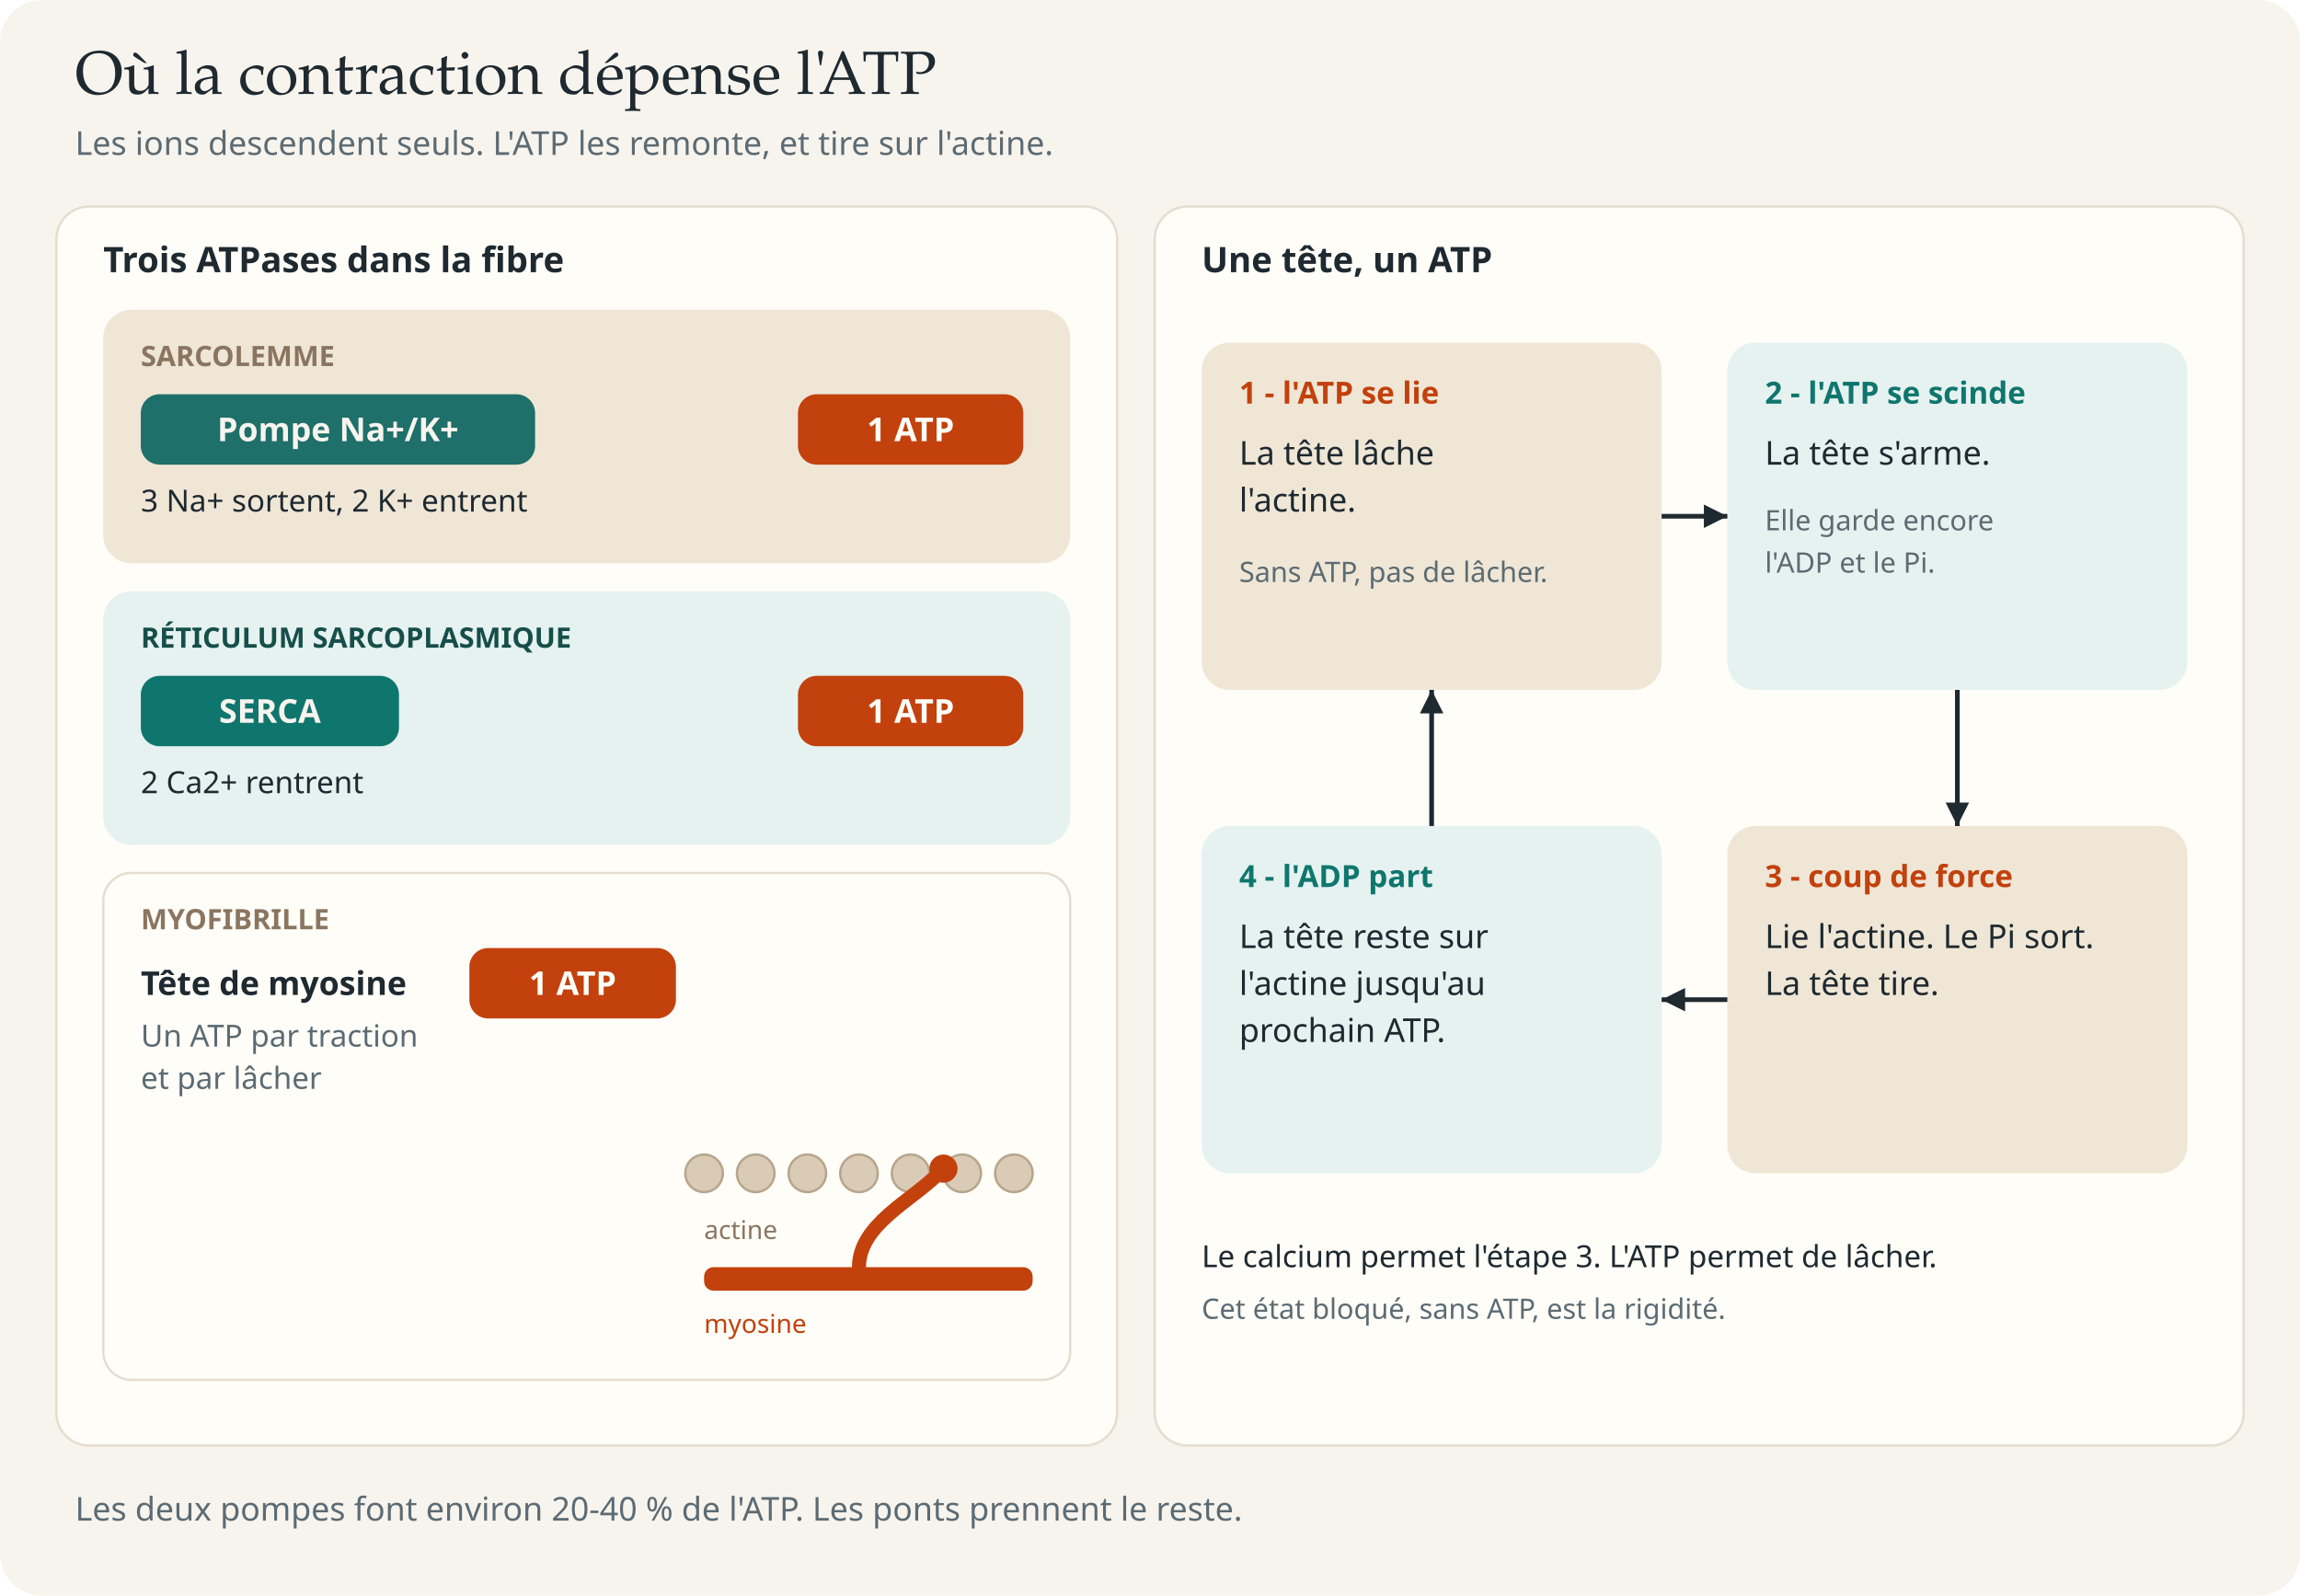
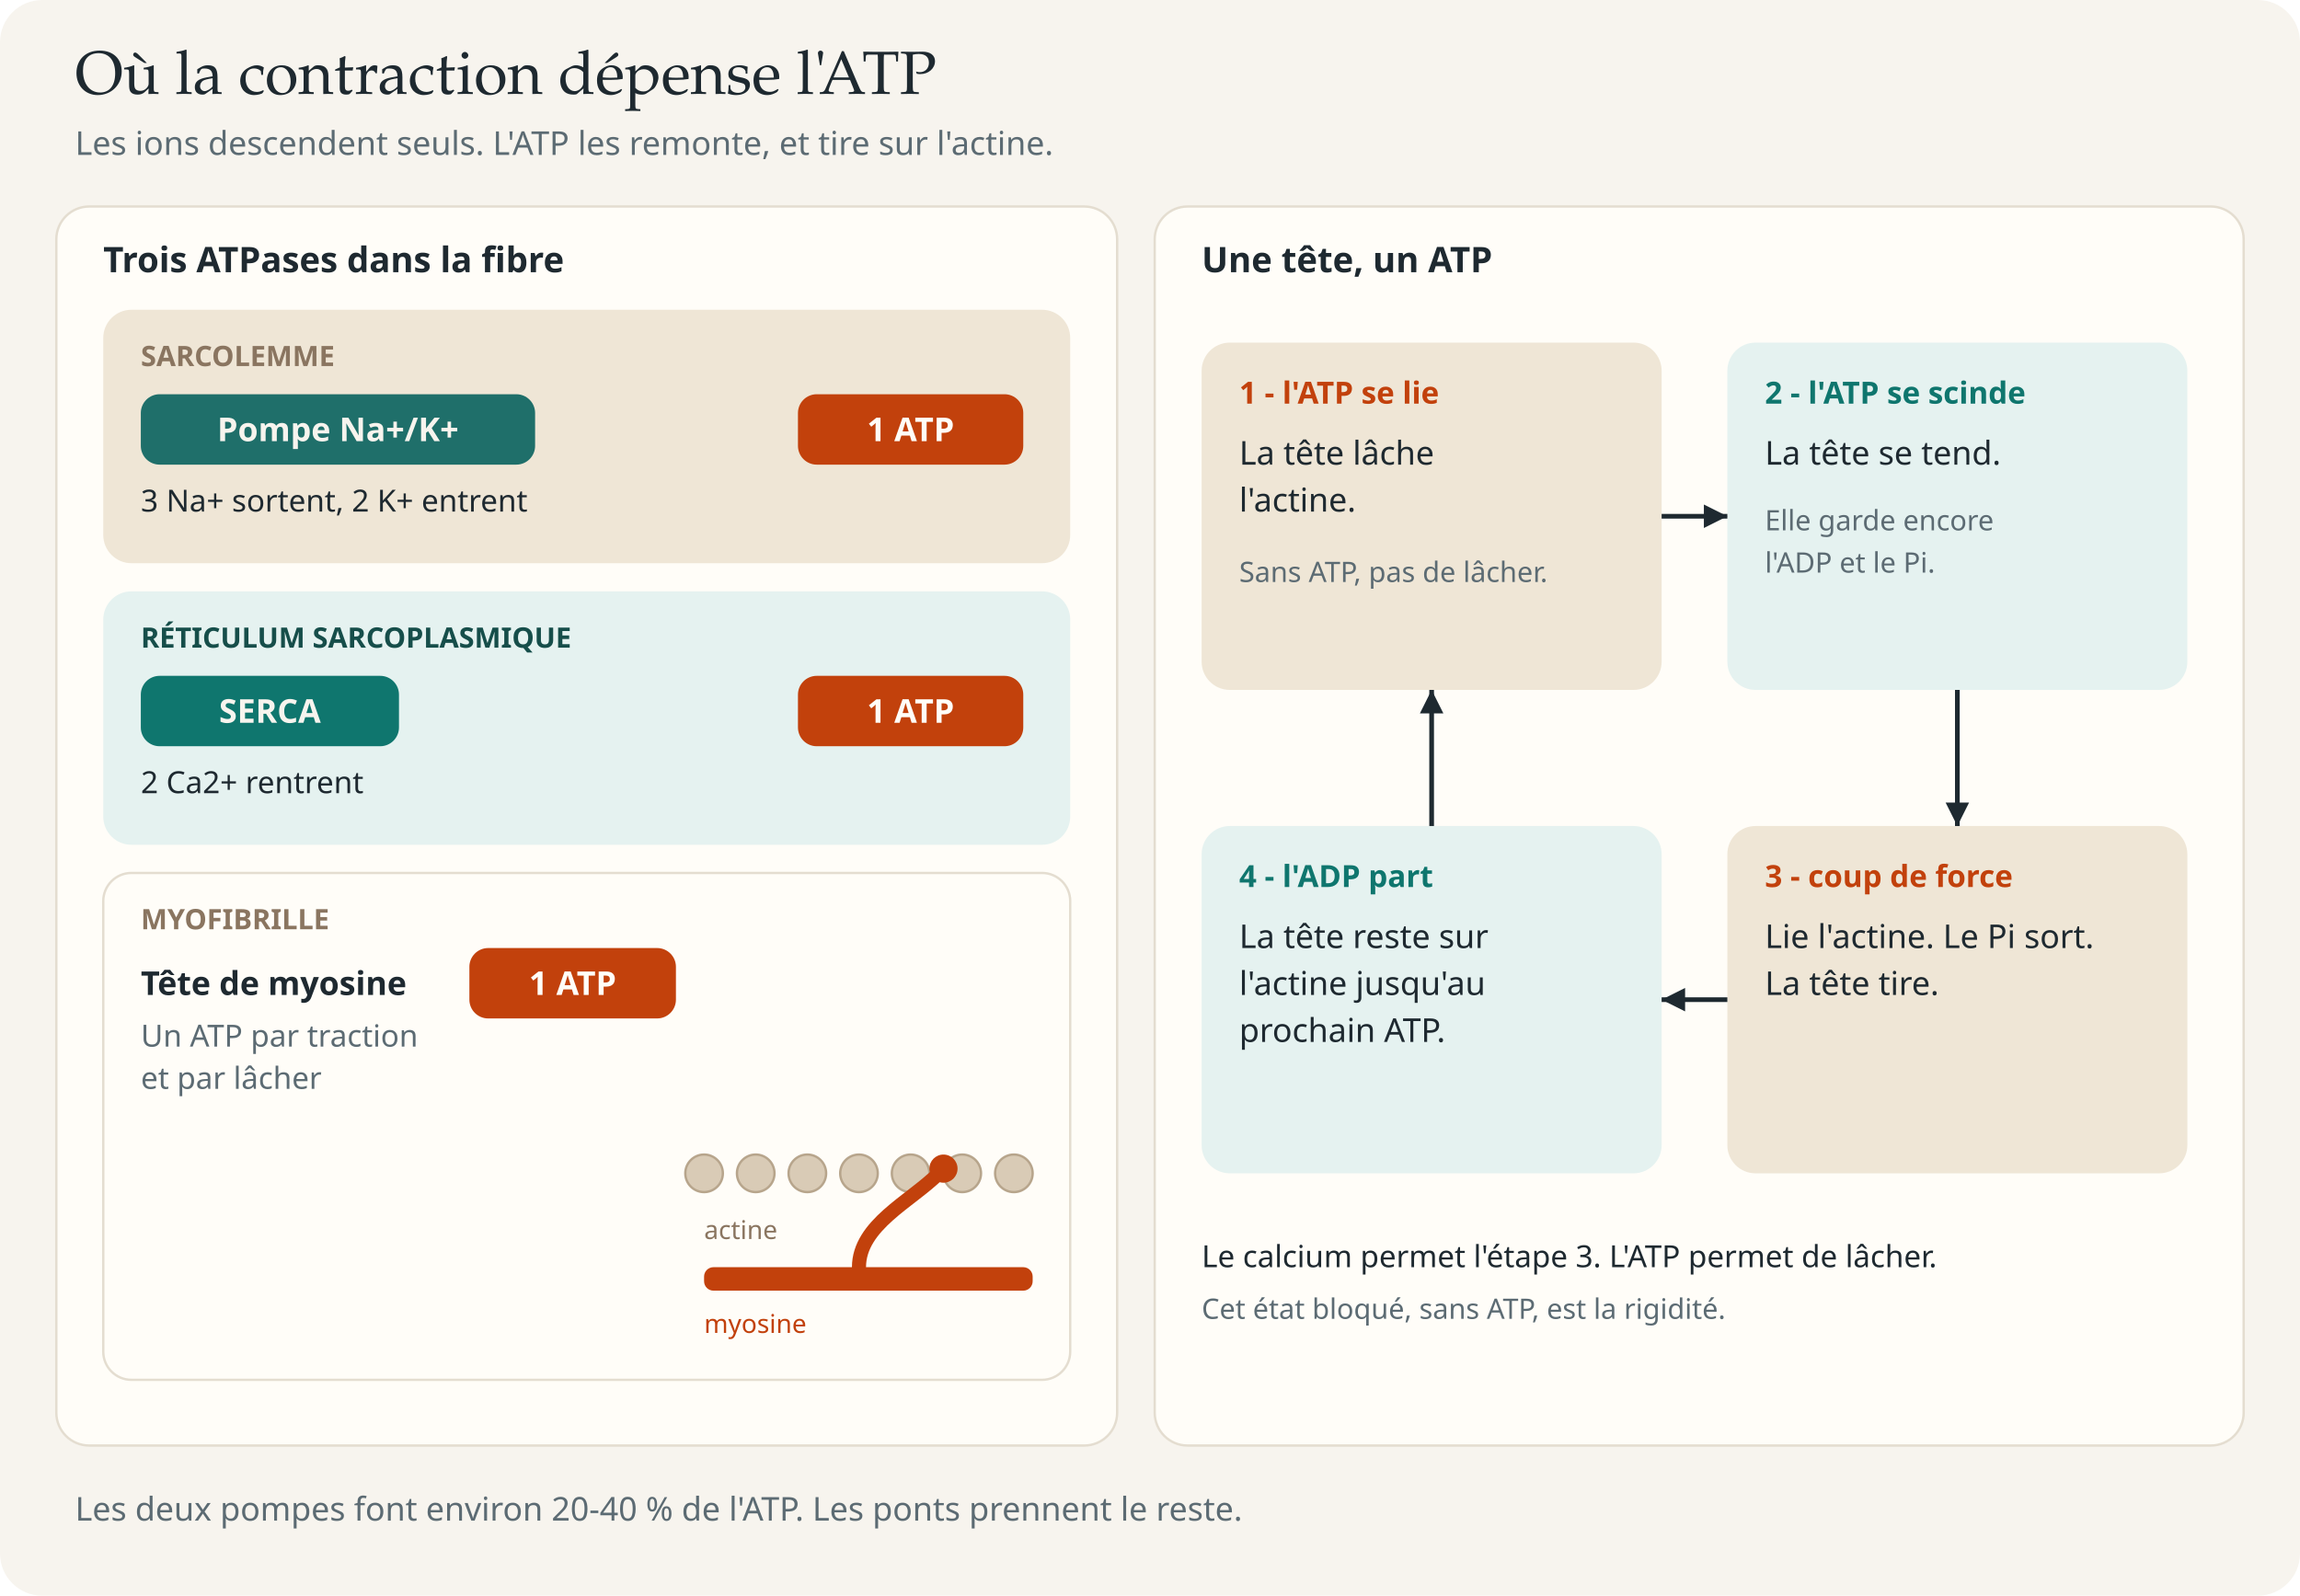
<svg xmlns="http://www.w3.org/2000/svg" viewBox="0 0 980 680" role="img" aria-labelledby="title desc">
  <rect width="980" height="680" rx="18" fill="#f7f4ee" />
  <text x="32" y="40" fill="#1e2930" font-family="Palatino, Georgia, serif" font-size="26">Où la contraction dépense l'ATP</text>
  <text x="32" y="66" fill="#5c6b73" font-family="ui-sans-serif, system-ui, sans-serif" font-size="14">Les ions descendent seuls. L'ATP les remonte, et tire sur l'actine.</text>
  <rect x="24" y="88" width="452" height="528" rx="14" fill="#fffdf8" stroke="#e4ddd0" />
  <text x="44" y="116" fill="#1e2930" font-family="ui-sans-serif, system-ui, sans-serif" font-size="15" font-weight="700">Trois ATPases dans la fibre</text>
  <rect x="44" y="132" width="412" height="108" rx="12" fill="#efe6d6" />
  <text x="60" y="156" fill="#8a7560" font-family="ui-sans-serif, system-ui, sans-serif" font-size="12" font-weight="700">SARCOLEMME</text>
  <rect x="60" y="168" width="168" height="30" rx="8" fill="#1f6f6a" />
  <text x="144" y="188" text-anchor="middle" fill="#f7f4ee" font-family="ui-sans-serif, system-ui, sans-serif" font-size="14" font-weight="700">Pompe Na+/K+</text>
  <text x="60" y="218" fill="#1e2930" font-family="ui-sans-serif, system-ui, sans-serif" font-size="13">3 Na+ sortent, 2 K+ entrent</text>
  <rect x="340" y="168" width="96" height="30" rx="8" fill="#c2410c" />
  <text x="388" y="188" text-anchor="middle" fill="#fffdf8" font-family="ui-sans-serif, system-ui, sans-serif" font-size="14" font-weight="700">1 ATP</text>
  <rect x="44" y="252" width="412" height="108" rx="12" fill="#e5f2f0" />
  <text x="60" y="276" fill="#164e4a" font-family="ui-sans-serif, system-ui, sans-serif" font-size="12" font-weight="700">RÉTICULUM SARCOPLASMIQUE</text>
  <rect x="60" y="288" width="110" height="30" rx="8" fill="#0f766e" />
  <text x="115" y="308" text-anchor="middle" fill="#f7f4ee" font-family="ui-sans-serif, system-ui, sans-serif" font-size="14" font-weight="700">SERCA</text>
  <text x="60" y="338" fill="#1e2930" font-family="ui-sans-serif, system-ui, sans-serif" font-size="13">2 Ca2+ rentrent</text>
  <rect x="340" y="288" width="96" height="30" rx="8" fill="#c2410c" />
  <text x="388" y="308" text-anchor="middle" fill="#fffdf8" font-family="ui-sans-serif, system-ui, sans-serif" font-size="14" font-weight="700">1 ATP</text>
  <rect x="44" y="372" width="412" height="216" rx="12" fill="#fffdf8" stroke="#e4ddd0" />
  <text x="60" y="396" fill="#8a7560" font-family="ui-sans-serif, system-ui, sans-serif" font-size="12" font-weight="700">MYOFIBRILLE</text>
  <text x="60" y="424" fill="#1e2930" font-family="ui-sans-serif, system-ui, sans-serif" font-size="14" font-weight="700">Tête de myosine</text>
  <text x="60" y="446" fill="#5c6b73" font-family="ui-sans-serif, system-ui, sans-serif" font-size="13">Un ATP par traction</text>
  <text x="60" y="464" fill="#5c6b73" font-family="ui-sans-serif, system-ui, sans-serif" font-size="13">et par lâcher</text>
  <rect x="200" y="404" width="88" height="30" rx="8" fill="#c2410c" />
  <text x="244" y="424" text-anchor="middle" fill="#fffdf8" font-family="ui-sans-serif, system-ui, sans-serif" font-size="14" font-weight="700">1 ATP</text>
  <g fill="#d9cbb6" stroke="#b7a58c">
    <circle cx="300" cy="500" r="8" />
    <circle cx="322" cy="500" r="8" />
    <circle cx="344" cy="500" r="8" />
    <circle cx="366" cy="500" r="8" />
    <circle cx="388" cy="500" r="8" />
    <circle cx="410" cy="500" r="8" />
    <circle cx="432" cy="500" r="8" />
  </g>
  <text x="300" y="528" fill="#8a7560" font-family="ui-sans-serif, system-ui, sans-serif" font-size="11">actine</text>
  <rect x="300" y="540" width="140" height="10" rx="4" fill="#c2410c" />
  <path d="M366 540 C366 522 388 512 400 500" fill="none" stroke="#c2410c" stroke-width="6" stroke-linecap="round" />
  <circle cx="402" cy="498" r="6" fill="#c2410c" />
  <text x="300" y="568" fill="#c2410c" font-family="ui-sans-serif, system-ui, sans-serif" font-size="11">myosine</text>
  <rect x="492" y="88" width="464" height="528" rx="14" fill="#fffdf8" stroke="#e4ddd0" />
  <text x="512" y="116" fill="#1e2930" font-family="ui-sans-serif, system-ui, sans-serif" font-size="15" font-weight="700">Une tête, un ATP</text>
  <g font-family="ui-sans-serif, system-ui, sans-serif">
    <rect x="512" y="146" width="196" height="148" rx="12" fill="#efe6d6" />
    <text x="528" y="172" fill="#c2410c" font-size="13" font-weight="700">1 - l'ATP se lie</text>
    <text x="528" y="198" fill="#1e2930" font-size="14">La tête lâche</text>
    <text x="528" y="218" fill="#1e2930" font-size="14">l'actine.</text>
    <text x="528" y="248" fill="#5c6b73" font-size="12">Sans ATP, pas de lâcher.</text>
    <rect x="736" y="146" width="196" height="148" rx="12" fill="#e5f2f0" />
    <text x="752" y="172" fill="#0f766e" font-size="13" font-weight="700">2 - l'ATP se scinde</text>
-     <text x="752" y="198" fill="#1e2930" font-size="14">La tête s'arme.</text>
+     <text x="752" y="198" fill="#1e2930" font-size="14">La tête se tend.</text>
    <text x="752" y="226" fill="#5c6b73" font-size="12">Elle garde encore</text>
    <text x="752" y="244" fill="#5c6b73" font-size="12">l'ADP et le Pi.</text>
    <rect x="736" y="352" width="196" height="148" rx="12" fill="#efe6d6" />
    <text x="752" y="378" fill="#c2410c" font-size="13" font-weight="700">3 - coup de force</text>
    <text x="752" y="404" fill="#1e2930" font-size="14">Lie l'actine. Le Pi sort.</text>
    <text x="752" y="424" fill="#1e2930" font-size="14">La tête tire.</text>
    <rect x="512" y="352" width="196" height="148" rx="12" fill="#e5f2f0" />
    <text x="528" y="378" fill="#0f766e" font-size="13" font-weight="700">4 - l'ADP part</text>
    <text x="528" y="404" fill="#1e2930" font-size="14">La tête reste sur</text>
    <text x="528" y="424" fill="#1e2930" font-size="14">l'actine jusqu'au</text>
    <text x="528" y="444" fill="#1e2930" font-size="14">prochain ATP.</text>
  </g>
  <path d="M708 220 H736" stroke="#1e2930" stroke-width="2" fill="none" />
  <polygon points="736,220 726,215 726,225" fill="#1e2930" />
  <path d="M834 294 V352" stroke="#1e2930" stroke-width="2" fill="none" />
  <polygon points="834,352 829,342 839,342" fill="#1e2930" />
  <path d="M736 426 H708" stroke="#1e2930" stroke-width="2" fill="none" />
  <polygon points="708,426 718,421 718,431" fill="#1e2930" />
  <path d="M610 352 V294" stroke="#1e2930" stroke-width="2" fill="none" />
  <polygon points="610,294 605,304 615,304" fill="#1e2930" />
  <text x="512" y="540" fill="#1e2930" font-family="ui-sans-serif, system-ui, sans-serif" font-size="13">Le calcium permet l'étape 3. L'ATP permet de lâcher.</text>
  <text x="512" y="562" fill="#5c6b73" font-family="ui-sans-serif, system-ui, sans-serif" font-size="12">Cet état bloqué, sans ATP, est la rigidité.</text>
  <text x="32" y="648" fill="#5c6b73" font-family="ui-sans-serif, system-ui, sans-serif" font-size="14">Les deux pompes font environ 20-40 % de l'ATP. Les ponts prennent le reste.</text>
</svg>
